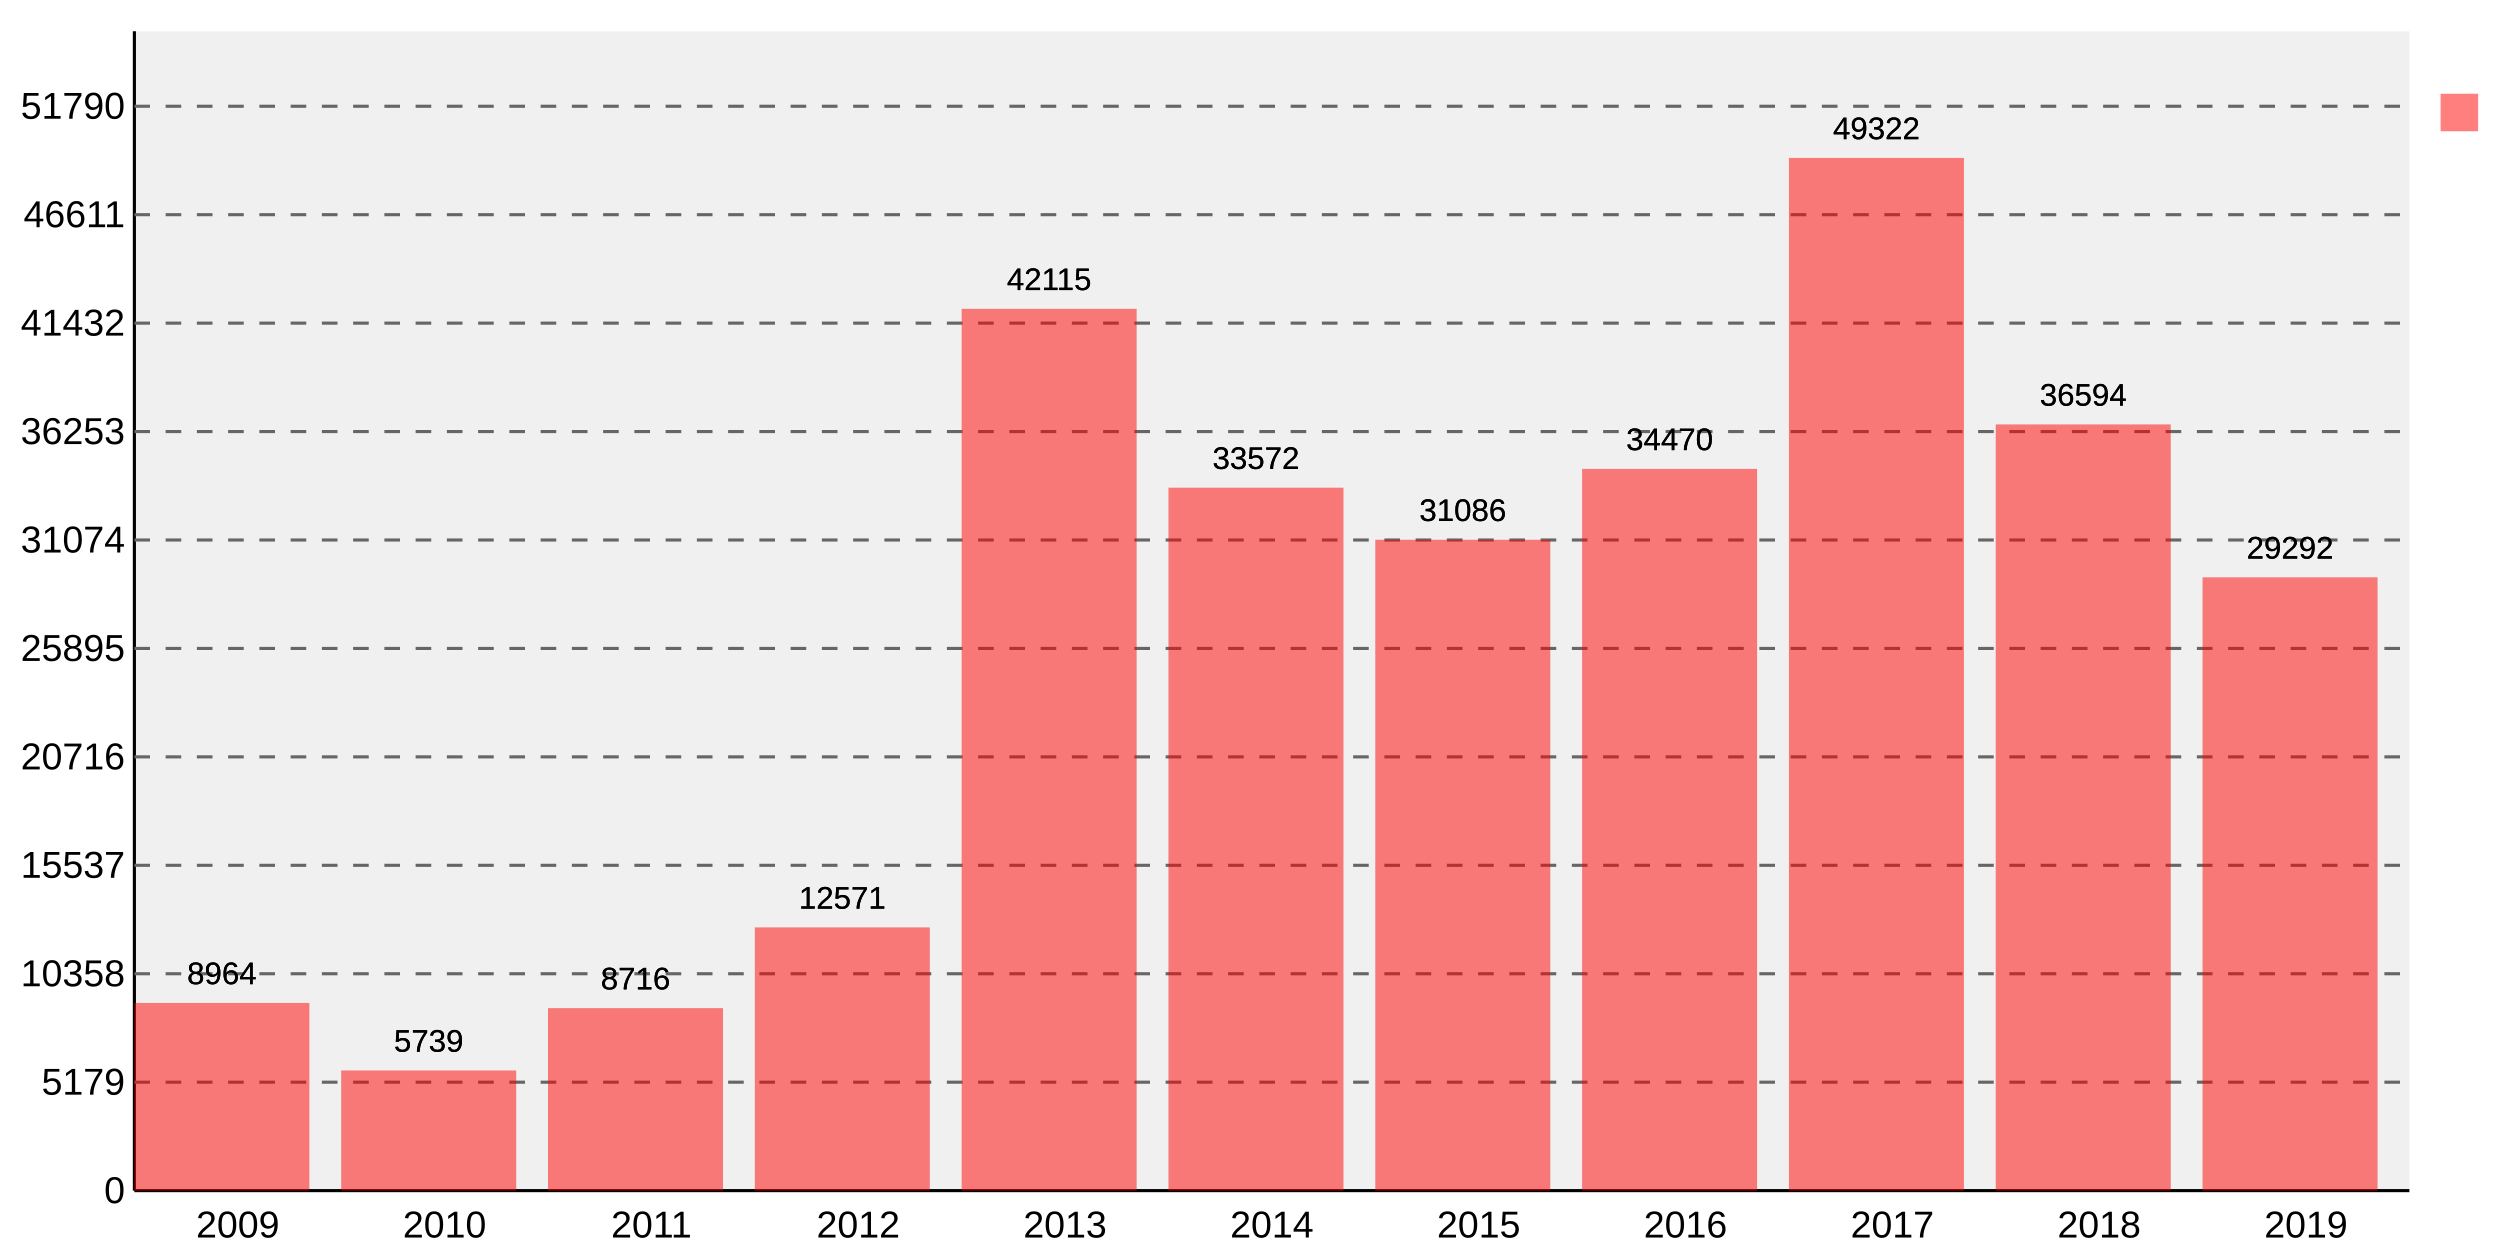
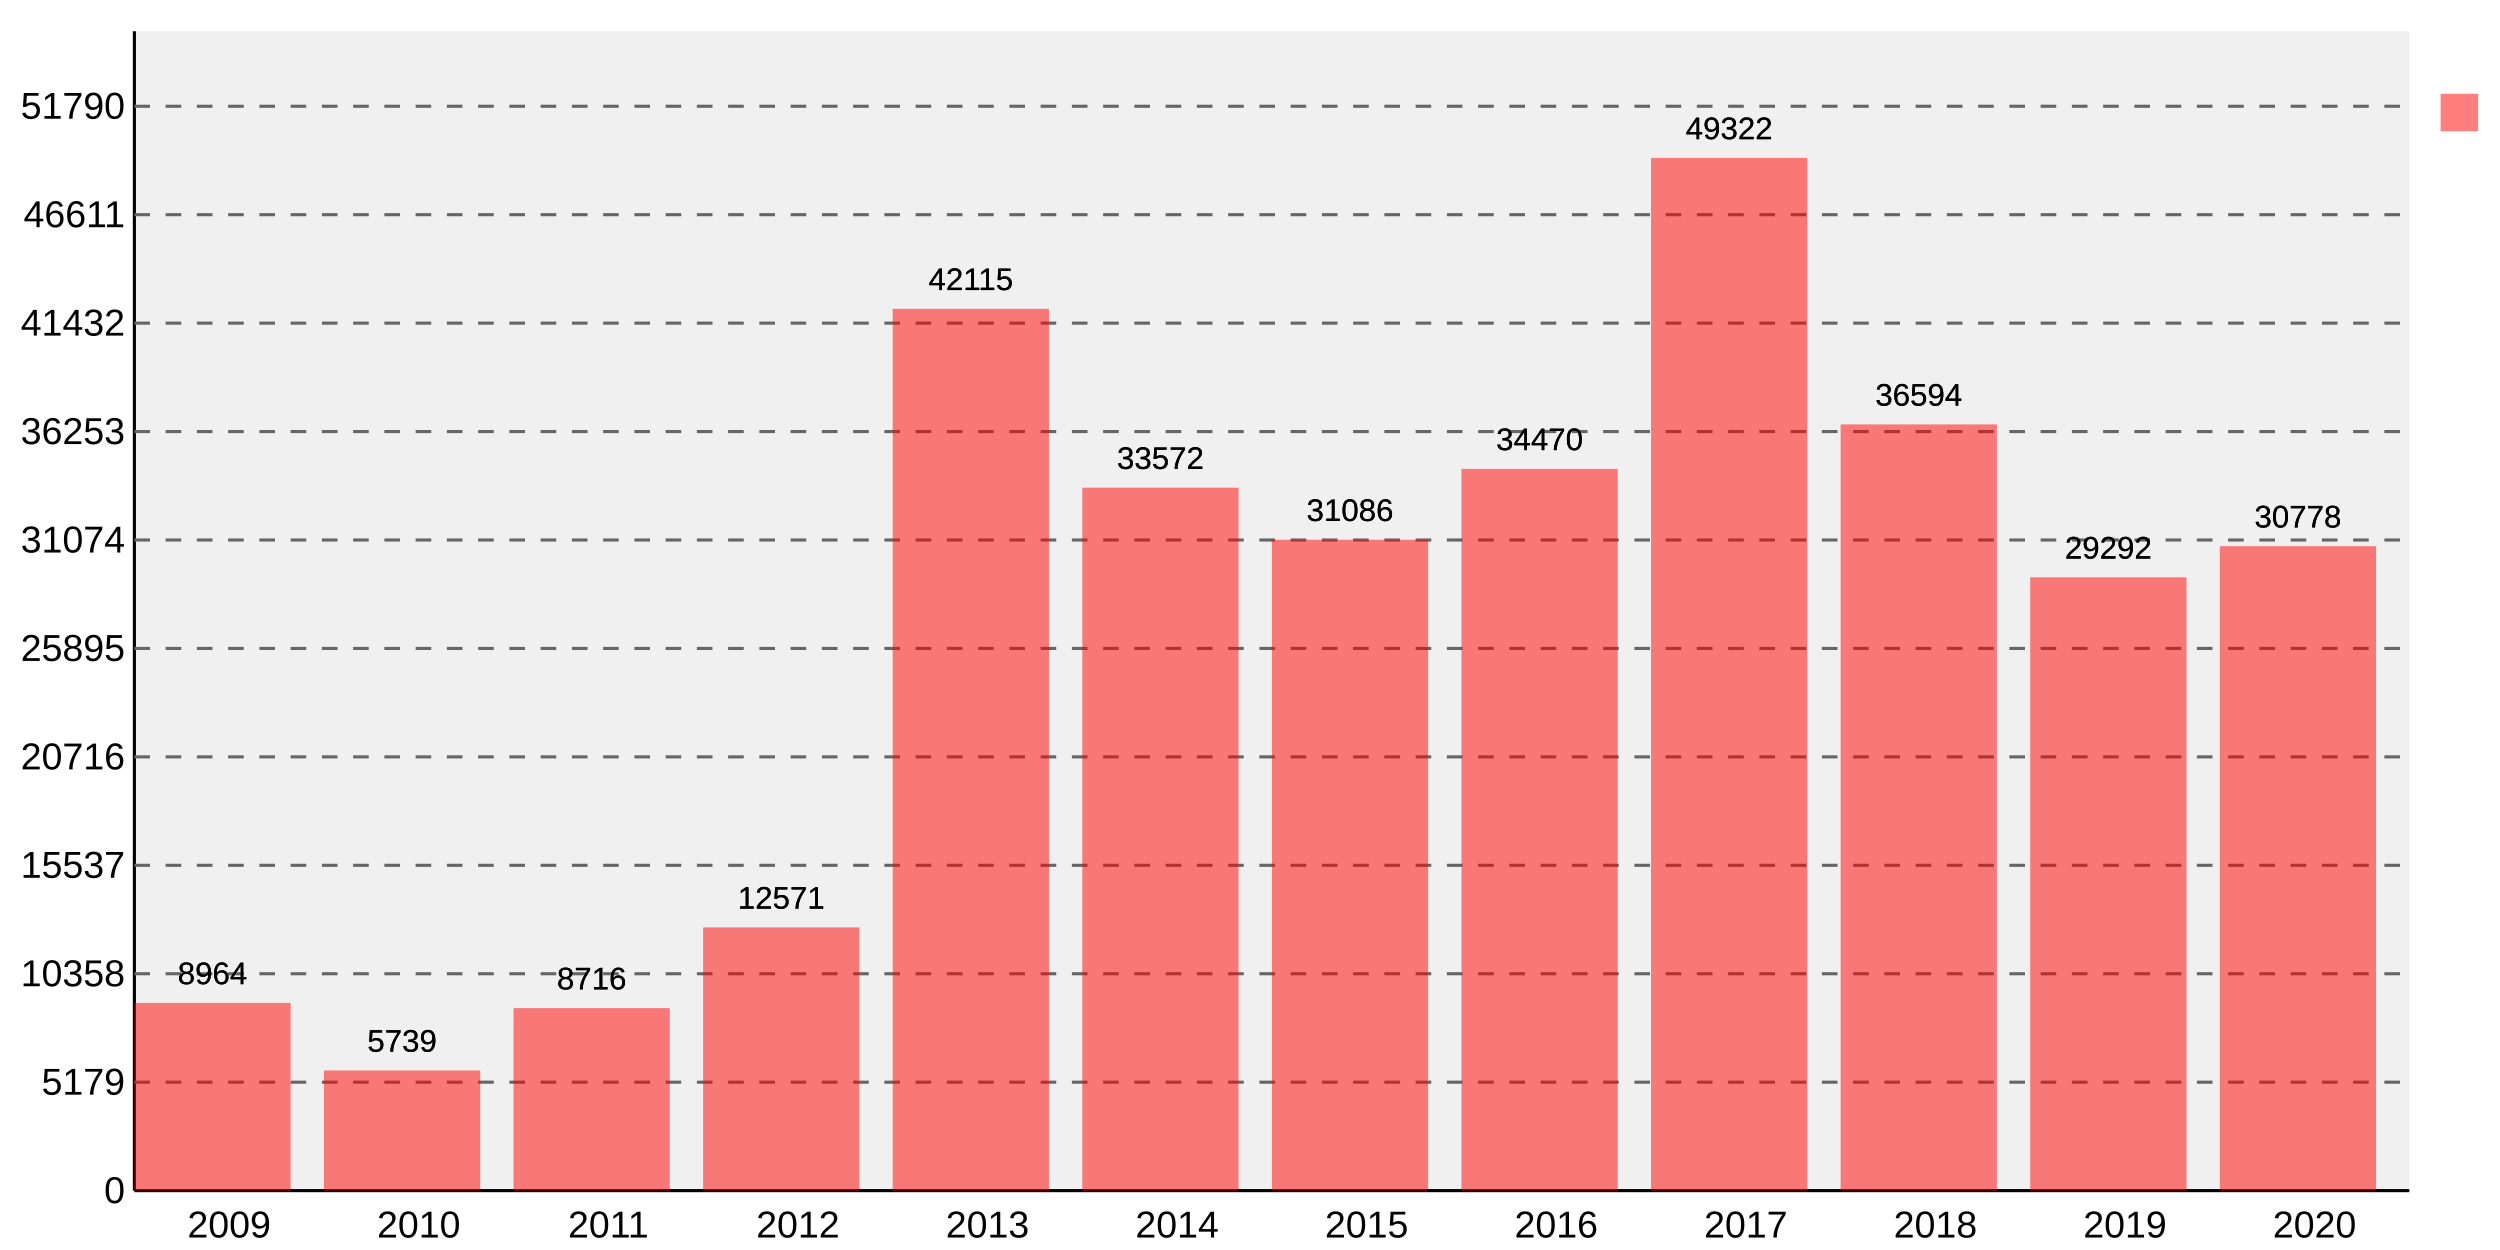
<svg xmlns="http://www.w3.org/2000/svg" viewBox="0 0 800 400">
  <defs>
    <style type="text/css">/*
Base styles for svg.charts.Graph
*/
.svgBackground {
    fill: #fff
    }
.graphBackground {
    fill: #f0f0f0
    }
/* graphs titles */
.mainTitle {
    text-anchor: middle;
    fill: #000;
    font-size: 16px;
    font-family: "Arial", sans-serif;
    font-weight: normal
    }
.subTitle {
    text-anchor: middle;
    fill: #999;
    font-size: 14px;
    font-family: "Arial", sans-serif;
    font-weight: normal
    }
.axis {
    stroke: #000;
    stroke-width: 1px
    }
.guideLines {
    stroke: #666;
    stroke-width: 1px;
    stroke-dasharray: 5, 5
    }
.xAxisLabels {
    text-anchor: middle;
    fill: #000;
    font-size: 12px;
    font-family: "Arial", sans-serif;
    font-weight: normal
    }
.yAxisLabels {
    text-anchor: end;
    fill: #000;
    font-size: 12px;
    font-family: "Arial", sans-serif;
    font-weight: normal
    }
.xAxisTitle {
    text-anchor: middle;
    fill: #f00;
    font-size: 14px;
    font-family: "Arial", sans-serif;
    font-weight: normal
    }
.yAxisTitle {
    fill: #f00;
    text-anchor: middle;
    font-size: 14px;
    font-family: "Arial", sans-serif;
    font-weight: normal
    }
.dataPointLabel {
    fill: #000;
    text-anchor: middle;
    font-size: 10px;
    font-family: "Arial", sans-serif;
    font-weight: normal
    }
.staggerGuideLine {
    fill: none;
    stroke: #000;
    stroke-width: 0.5px
    }
.keyText {
    fill: #000;
    text-anchor: start;
    font-size: 10px;
    font-family: "Arial", sans-serif;
    font-weight: normal
    }
/*
default fill styles for multiple datasets (probably only use a single
dataset on this graph though)
*/
.key1, .fill1 {
    fill: #f00;
    fill-opacity: 0.5;
    stroke: none;
    stroke-width: 0.5px
    }
.key2, .fill2 {
    fill: #00f;
    fill-opacity: 0.5;
    stroke: none;
    stroke-width: 1px
    }
.key3, .fill3 {
    fill: #0f0;
    fill-opacity: 0.5;
    stroke: none;
    stroke-width: 1px
    }
.key4, .fill4 {
    fill: #fc0;
    fill-opacity: 0.5;
    stroke: none;
    stroke-width: 1px
    }
.key5, .fill5 {
    fill: #0cf;
    fill-opacity: 0.5;
    stroke: none;
    stroke-width: 1px
    }
.key6, .fill6 {
    fill: #f0f;
    fill-opacity: 0.5;
    stroke: none;
    stroke-width: 1px
    }
.key7, .fill7 {
    fill: #0ff;
    fill-opacity: 0.5;
    stroke: none;
    stroke-width: 1px
    }
.key8, .fill8 {
    fill: #ff0;
    fill-opacity: 0.5;
    stroke: none;
    stroke-width: 1px
    }
.key9, .fill9 {
    fill: #c66;
    fill-opacity: 0.5;
    stroke: none;
    stroke-width: 1px
    }
.key10, .fill10 {
    fill: #639;
    fill-opacity: 0.5;
    stroke: none;
    stroke-width: 1px
    }
.key11, .fill11 {
    fill: #390;
    fill-opacity: 0.5;
    stroke: none;
    stroke-width: 1px
    }
.key12, .fill12 {
    fill: #96F;
    fill-opacity: 0.5;
    stroke: none;
    stroke-width: 1px
    }</style>
  </defs>
  <rect width="800" height="400" x="0" y="0" class="svgBackground" />
  <g transform="translate (43.0 10)">
    <rect x="0" y="0" width="728.0" height="371" class="graphBackground" />
    <path d="M 0 0 v371" class="axis" id="xAxis" />
    <path d="M 0 371 h728.0" class="axis" id="yAxis" />
-     <text class="xAxisLabels" x="33.091" y="386" style="text-anchor: middle">2009</text>
-     <text class="xAxisLabels" x="99.273" y="386" style="text-anchor: middle">2010</text>
-     <text class="xAxisLabels" x="165.455" y="386" style="text-anchor: middle">2011</text>
-     <text class="xAxisLabels" x="231.636" y="386" style="text-anchor: middle">2012</text>
-     <text class="xAxisLabels" x="297.818" y="386" style="text-anchor: middle">2013</text>
-     <text class="xAxisLabels" x="364.0" y="386" style="text-anchor: middle">2014</text>
-     <text class="xAxisLabels" x="430.182" y="386" style="text-anchor: middle">2015</text>
-     <text class="xAxisLabels" x="496.364" y="386" style="text-anchor: middle">2016</text>
-     <text class="xAxisLabels" x="562.545" y="386" style="text-anchor: middle">2017</text>
-     <text class="xAxisLabels" x="628.727" y="386" style="text-anchor: middle">2018</text>
-     <text class="xAxisLabels" x="694.909" y="386" style="text-anchor: middle">2019</text>
+     <text class="xAxisLabels" x="30.333" y="386" style="text-anchor: middle">2009</text>
+     <text class="xAxisLabels" x="91.0" y="386" style="text-anchor: middle">2010</text>
+     <text class="xAxisLabels" x="151.667" y="386" style="text-anchor: middle">2011</text>
+     <text class="xAxisLabels" x="212.333" y="386" style="text-anchor: middle">2012</text>
+     <text class="xAxisLabels" x="273.0" y="386" style="text-anchor: middle">2013</text>
+     <text class="xAxisLabels" x="333.667" y="386" style="text-anchor: middle">2014</text>
+     <text class="xAxisLabels" x="394.333" y="386" style="text-anchor: middle">2015</text>
+     <text class="xAxisLabels" x="455" y="386" style="text-anchor: middle">2016</text>
+     <text class="xAxisLabels" x="515.667" y="386" style="text-anchor: middle">2017</text>
+     <text class="xAxisLabels" x="576.333" y="386" style="text-anchor: middle">2018</text>
+     <text class="xAxisLabels" x="637.0" y="386" style="text-anchor: middle">2019</text>
+     <text class="xAxisLabels" x="697.667" y="386" style="text-anchor: middle">2020</text>
    <text class="yAxisLabels" x="-3" y="375.0" style="text-anchor: end">0</text>
    <text class="yAxisLabels" x="-3" y="340.3" style="text-anchor: end">5179</text>
    <text class="yAxisLabels" x="-3" y="305.6" style="text-anchor: end">10358</text>
    <text class="yAxisLabels" x="-3" y="270.9" style="text-anchor: end">15537</text>
    <text class="yAxisLabels" x="-3" y="236.2" style="text-anchor: end">20716</text>
    <text class="yAxisLabels" x="-3" y="201.5" style="text-anchor: end">25895</text>
    <text class="yAxisLabels" x="-3" y="166.8" style="text-anchor: end">31074</text>
    <text class="yAxisLabels" x="-3" y="132.1" style="text-anchor: end">36253</text>
    <text class="yAxisLabels" x="-3" y="97.4" style="text-anchor: end">41432</text>
    <text class="yAxisLabels" x="-3" y="62.7" style="text-anchor: end">46611</text>
    <text class="yAxisLabels" x="-3" y="28.0" style="text-anchor: end">51790</text>
    <path d="M 0 336.3 h728.0" class="guideLines" />
    <path d="M 0 301.6 h728.0" class="guideLines" />
    <path d="M 0 266.9 h728.0" class="guideLines" />
    <path d="M 0 232.2 h728.0" class="guideLines" />
    <path d="M 0 197.5 h728.0" class="guideLines" />
    <path d="M 0 162.8 h728.0" class="guideLines" />
    <path d="M 0 128.1 h728.0" class="guideLines" />
    <path d="M 0 93.4 h728.0" class="guideLines" />
    <path d="M 0 58.7 h728.0" class="guideLines" />
    <path d="M 0 24.0 h728.0" class="guideLines" />
-     <rect x="0.0" y="310.94" width="56.0" height="60.06" class="fill1" />
-     <rect x="66.182" y="332.548" width="56.0" height="38.452" class="fill1" />
-     <rect x="132.364" y="312.602" width="56.0" height="58.398" class="fill1" />
-     <rect x="198.545" y="286.773" width="56.0" height="84.227" class="fill1" />
-     <rect x="264.727" y="88.824" width="56.0" height="282.176" class="fill1" />
-     <rect x="330.909" y="146.063" width="56.0" height="224.937" class="fill1" />
-     <rect x="397.091" y="162.72" width="56.0" height="208.28" class="fill1" />
-     <rect x="463.273" y="140.046" width="56.0" height="230.954" class="fill1" />
-     <rect x="529.455" y="40.536" width="56.0" height="330.464" class="fill1" />
-     <rect x="595.636" y="125.815" width="56.0" height="245.185" class="fill1" />
-     <rect x="661.818" y="174.74" width="56.0" height="196.26" class="fill1" />
+     <rect x="0.0" y="310.94" width="50.0" height="60.06" class="fill1" />
+     <rect x="60.667" y="332.548" width="50.0" height="38.452" class="fill1" />
+     <rect x="121.333" y="312.602" width="50.0" height="58.398" class="fill1" />
+     <rect x="182.0" y="286.773" width="50.0" height="84.227" class="fill1" />
+     <rect x="242.667" y="88.824" width="50.0" height="282.176" class="fill1" />
+     <rect x="303.333" y="146.063" width="50.0" height="224.937" class="fill1" />
+     <rect x="364.0" y="162.72" width="50.0" height="208.28" class="fill1" />
+     <rect x="424.667" y="140.046" width="50.0" height="230.954" class="fill1" />
+     <rect x="485.333" y="40.536" width="50.0" height="330.464" class="fill1" />
+     <rect x="546.0" y="125.815" width="50.0" height="245.185" class="fill1" />
+     <rect x="606.667" y="174.74" width="50.0" height="196.26" class="fill1" />
+     <rect x="667.333" y="164.783" width="50.0" height="206.217" class="fill1" />
    <g>
-       <text x="28.0" y="304.94" class="dataPointLabel" style="None stroke: #fff; stroke-width: 2;">8964</text>
-       <text x="28.0" y="304.94" class="dataPointLabel">8964</text>
-       <text x="94.182" y="326.548" class="dataPointLabel" style="None stroke: #fff; stroke-width: 2;">5739</text>
-       <text x="94.182" y="326.548" class="dataPointLabel">5739</text>
-       <text x="160.364" y="306.602" class="dataPointLabel" style="None stroke: #fff; stroke-width: 2;">8716</text>
-       <text x="160.364" y="306.602" class="dataPointLabel">8716</text>
-       <text x="226.545" y="280.773" class="dataPointLabel" style="None stroke: #fff; stroke-width: 2;">12571</text>
-       <text x="226.545" y="280.773" class="dataPointLabel">12571</text>
-       <text x="292.727" y="82.824" class="dataPointLabel" style="None stroke: #fff; stroke-width: 2;">42115</text>
-       <text x="292.727" y="82.824" class="dataPointLabel">42115</text>
-       <text x="358.909" y="140.063" class="dataPointLabel" style="None stroke: #fff; stroke-width: 2;">33572</text>
-       <text x="358.909" y="140.063" class="dataPointLabel">33572</text>
-       <text x="425.091" y="156.72" class="dataPointLabel" style="None stroke: #fff; stroke-width: 2;">31086</text>
-       <text x="425.091" y="156.72" class="dataPointLabel">31086</text>
-       <text x="491.273" y="134.046" class="dataPointLabel" style="None stroke: #fff; stroke-width: 2;">34470</text>
-       <text x="491.273" y="134.046" class="dataPointLabel">34470</text>
-       <text x="557.455" y="34.536" class="dataPointLabel" style="None stroke: #fff; stroke-width: 2;">49322</text>
-       <text x="557.455" y="34.536" class="dataPointLabel">49322</text>
-       <text x="623.636" y="119.815" class="dataPointLabel" style="None stroke: #fff; stroke-width: 2;">36594</text>
-       <text x="623.636" y="119.815" class="dataPointLabel">36594</text>
-       <text x="689.818" y="168.74" class="dataPointLabel" style="None stroke: #fff; stroke-width: 2;">29292</text>
-       <text x="689.818" y="168.74" class="dataPointLabel">29292</text>
+       <text x="25.0" y="304.94" class="dataPointLabel" style="None stroke: #fff; stroke-width: 2;">8964</text>
+       <text x="25.0" y="304.94" class="dataPointLabel">8964</text>
+       <text x="85.667" y="326.548" class="dataPointLabel" style="None stroke: #fff; stroke-width: 2;">5739</text>
+       <text x="85.667" y="326.548" class="dataPointLabel">5739</text>
+       <text x="146.333" y="306.602" class="dataPointLabel" style="None stroke: #fff; stroke-width: 2;">8716</text>
+       <text x="146.333" y="306.602" class="dataPointLabel">8716</text>
+       <text x="207.0" y="280.773" class="dataPointLabel" style="None stroke: #fff; stroke-width: 2;">12571</text>
+       <text x="207.0" y="280.773" class="dataPointLabel">12571</text>
+       <text x="267.667" y="82.824" class="dataPointLabel" style="None stroke: #fff; stroke-width: 2;">42115</text>
+       <text x="267.667" y="82.824" class="dataPointLabel">42115</text>
+       <text x="328.333" y="140.063" class="dataPointLabel" style="None stroke: #fff; stroke-width: 2;">33572</text>
+       <text x="328.333" y="140.063" class="dataPointLabel">33572</text>
+       <text x="389.0" y="156.72" class="dataPointLabel" style="None stroke: #fff; stroke-width: 2;">31086</text>
+       <text x="389.0" y="156.72" class="dataPointLabel">31086</text>
+       <text x="449.667" y="134.046" class="dataPointLabel" style="None stroke: #fff; stroke-width: 2;">34470</text>
+       <text x="449.667" y="134.046" class="dataPointLabel">34470</text>
+       <text x="510.333" y="34.536" class="dataPointLabel" style="None stroke: #fff; stroke-width: 2;">49322</text>
+       <text x="510.333" y="34.536" class="dataPointLabel">49322</text>
+       <text x="571.0" y="119.815" class="dataPointLabel" style="None stroke: #fff; stroke-width: 2;">36594</text>
+       <text x="571.0" y="119.815" class="dataPointLabel">36594</text>
+       <text x="631.667" y="168.74" class="dataPointLabel" style="None stroke: #fff; stroke-width: 2;">29292</text>
+       <text x="631.667" y="168.74" class="dataPointLabel">29292</text>
+       <text x="692.333" y="158.783" class="dataPointLabel" style="None stroke: #fff; stroke-width: 2;">30778</text>
+       <text x="692.333" y="158.783" class="dataPointLabel">30778</text>
    </g>
  </g>
  <g transform="translate(781 30)">
    <rect x="0" y="0" width="12" height="12" class="key1" />
    <text x="17" y="12" class="keyText" />
  </g>
</svg>
